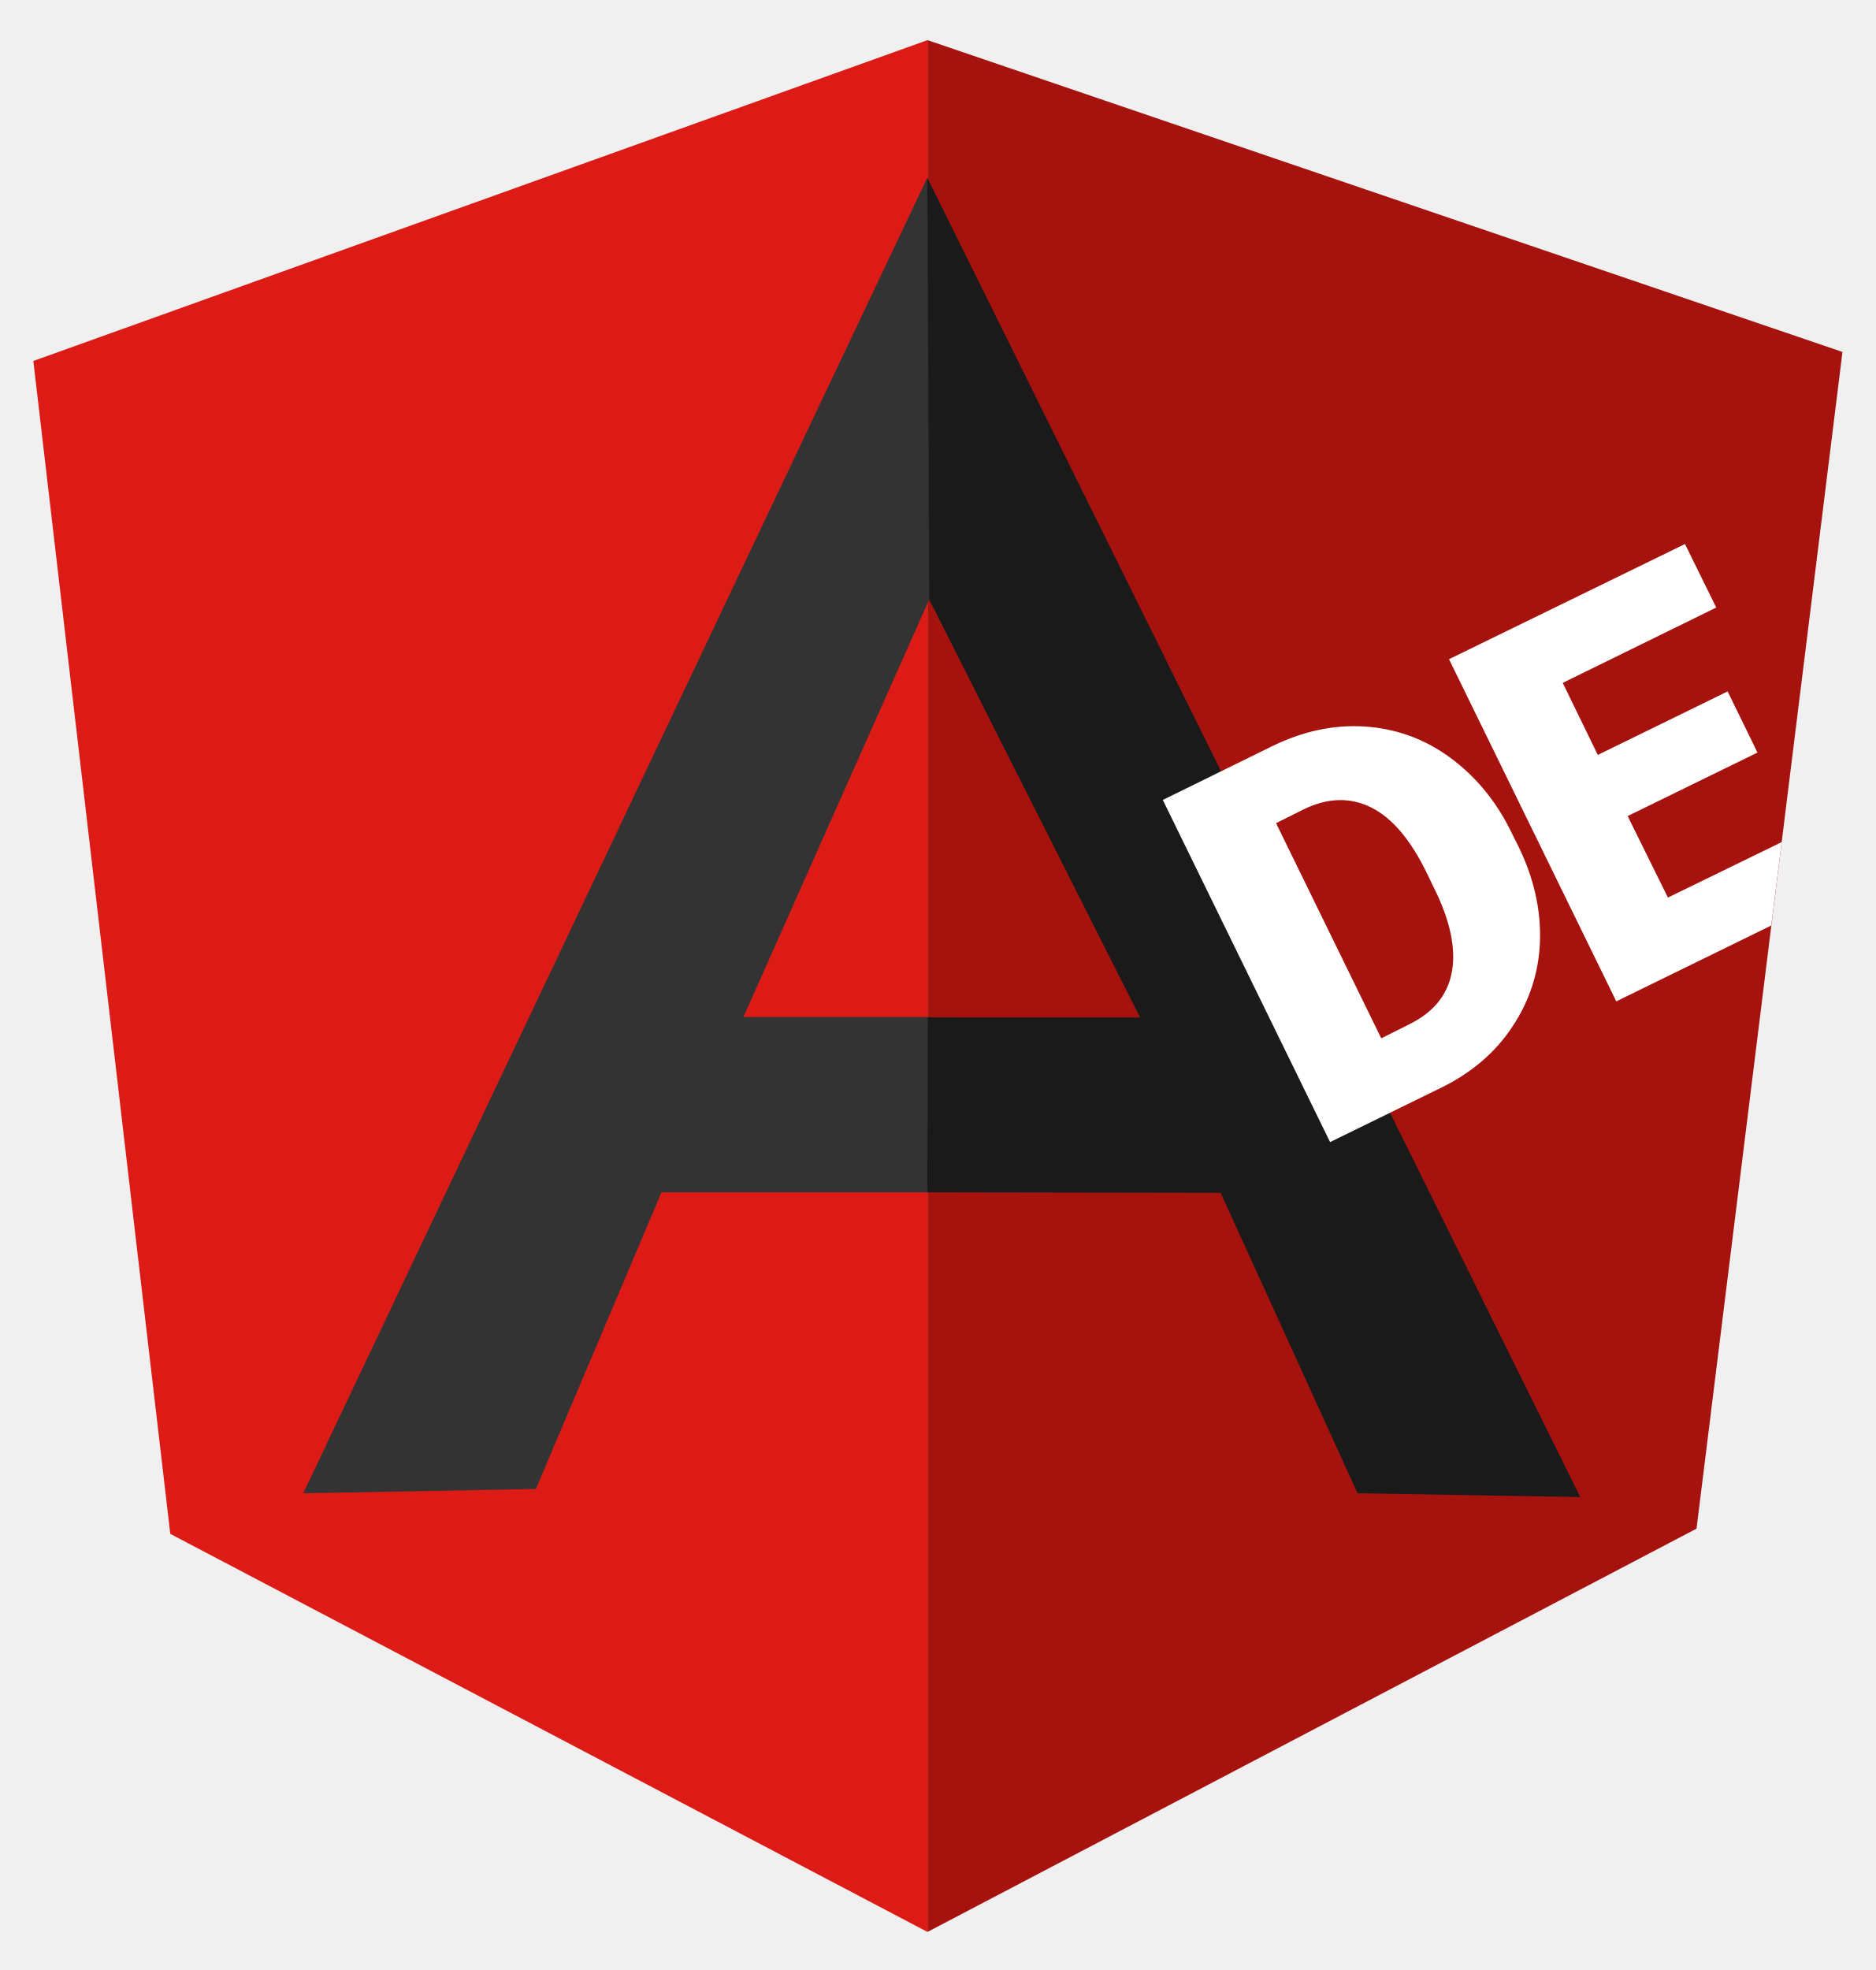
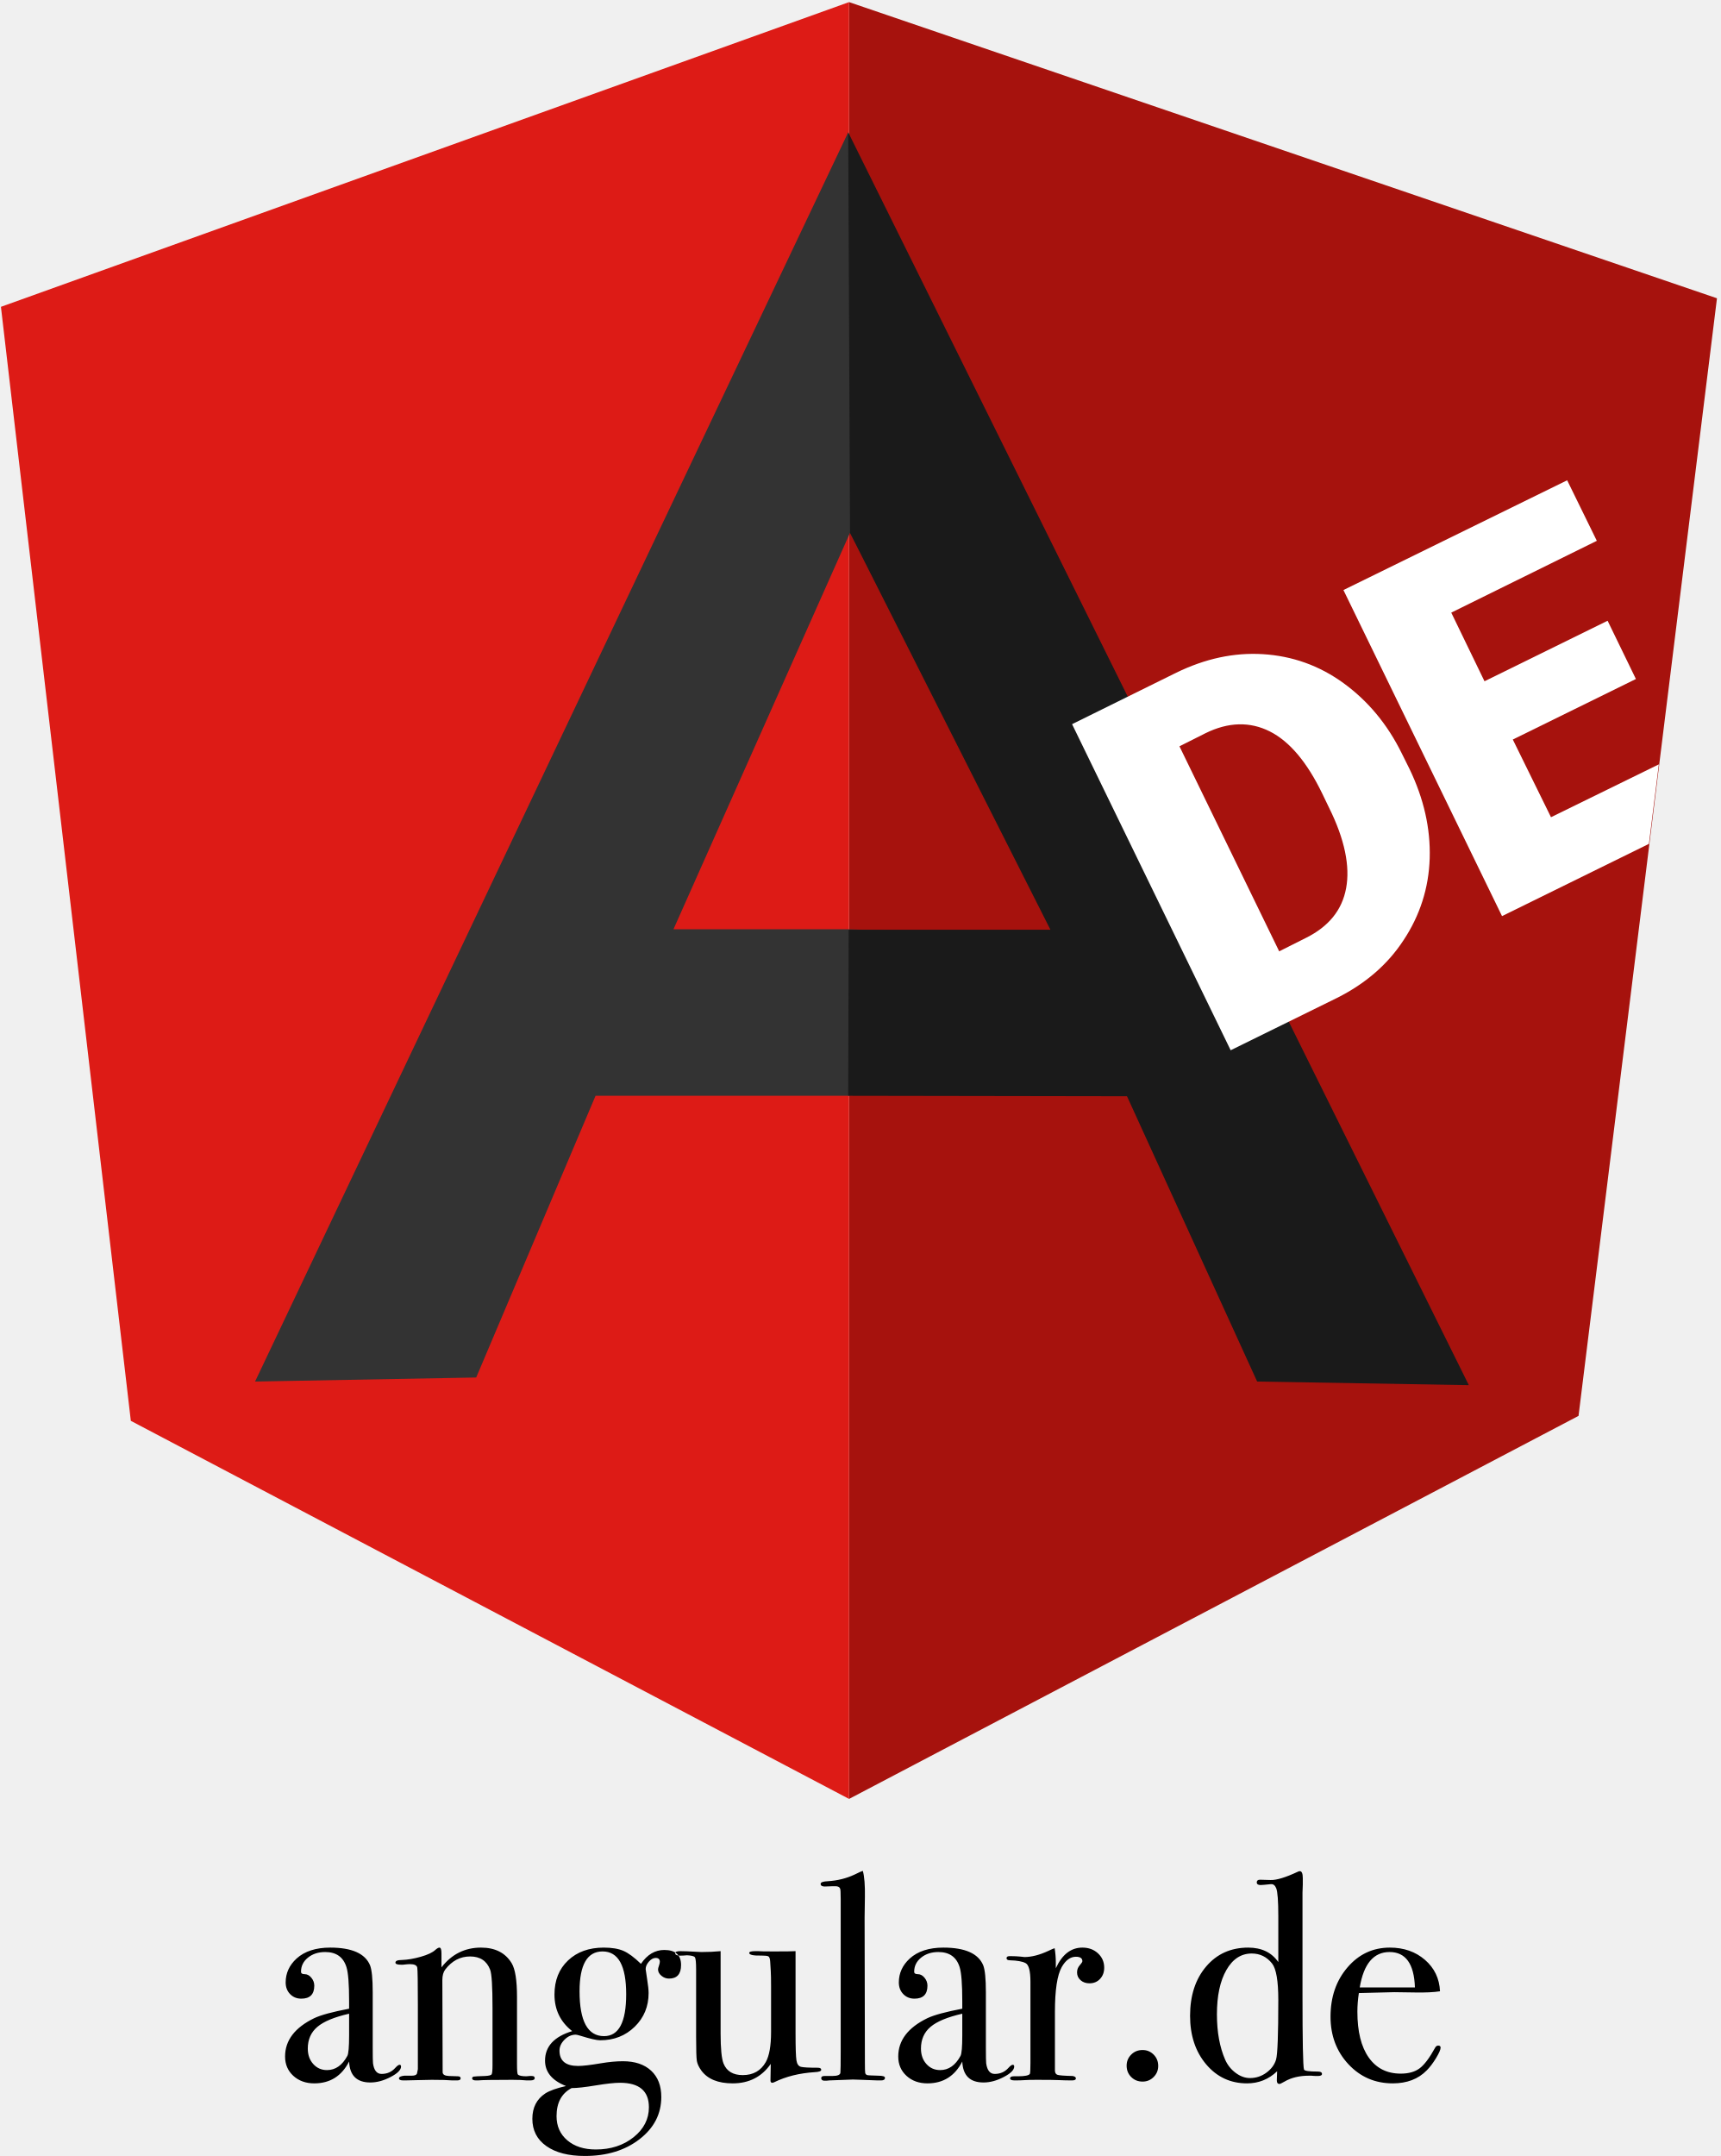
- <svg xmlns="http://www.w3.org/2000/svg" version="1.1" x="0px" y="0px" viewBox="0 0 395.8 415.7" style="enable-background:new 0 0 395.8 415.7;" xml:space="preserve">
-   <style type="text/css">
- 	.st0{fill:#A6120D;}
- 	.st1{fill:#DD1B16;}
- 	.st2{fill:#333333;}
- 	.st3{fill:#1A1A1A;}
- 	.st4{fill:#FFFFFF;}
- </style>
-   <g id="Layer_1">
-     <g id="AngularJS.DE" transform="translate(-58, -60)">
-       <g id="angularjs-de-logo" transform="translate(38.13652, 54.06826)">
-         <polygon id="Shape" class="st0" points="408.7,80.2 215.6,14.4 215.6,413.6 377.9,328.5    " />
-         <polygon id="Shape_1_" class="st1" points="26.9,82.1 55.8,329.6 215.6,413.6 215.6,14.4    " />
+ <svg xmlns="http://www.w3.org/2000/svg" width="344px" height="431px" viewBox="0 0 344 431" version="1.1">
+   <defs />
+   <g id="Page-1" stroke="none" stroke-width="1" fill="none" fill-rule="evenodd">
+     <g id="Angular.DE---Logo-mit-Domain" transform="translate(-133, -84)">
+       <g id="with-text" transform="translate(133, 84)">
+         <path d="M80.187,413.117 C80.187,413.786 79.489,414.484 78.093,415.212 C76.696,415.939 75.349,416.303 74.051,416.303 C71.337,416.303 69.921,414.907 69.803,412.114 C68.308,415.025 65.988,416.48 62.841,416.48 C61.15,416.48 59.753,415.979 58.652,414.976 C57.551,413.972 57,412.684 57,411.111 C57,407.886 58.947,405.329 62.841,403.441 C64.178,402.812 66.499,402.182 69.803,401.553 L69.803,400.078 C69.803,396.617 69.626,394.335 69.272,393.234 C68.643,391.228 67.227,390.225 65.024,390.225 C63.647,390.225 62.497,390.599 61.572,391.346 C60.648,392.093 60.186,393.037 60.186,394.178 C60.186,394.493 60.432,394.65 60.923,394.65 C61.415,394.65 61.858,394.886 62.251,395.358 C62.644,395.83 62.841,396.361 62.841,396.951 C62.841,398.682 61.976,399.547 60.245,399.547 C59.34,399.547 58.593,399.242 58.003,398.632 C57.413,398.023 57.118,397.246 57.118,396.302 C57.118,394.453 57.846,392.86 59.301,391.523 C60.914,390.068 63.156,389.34 66.027,389.34 C70.354,389.34 73.009,390.52 73.992,392.88 C74.346,393.785 74.523,395.574 74.523,398.249 L74.523,409.282 C74.523,411.091 74.543,412.153 74.582,412.468 C74.779,413.884 75.349,414.592 76.293,414.592 C77.394,414.592 78.299,414.199 79.007,413.412 C79.4,412.979 79.695,412.763 79.892,412.763 C80.089,412.763 80.187,412.881 80.187,413.117 Z M69.803,406.863 L69.803,402.556 C66.853,403.225 64.739,404.1 63.461,405.182 C62.182,406.263 61.543,407.709 61.543,409.518 C61.543,410.777 61.907,411.809 62.635,412.615 C63.362,413.422 64.277,413.825 65.378,413.825 C67.069,413.825 68.426,412.881 69.449,410.993 C69.685,410.56 69.803,409.184 69.803,406.863 Z M106.914,415.418 C106.914,415.733 106.619,415.89 106.029,415.89 L105.321,415.89 C104.613,415.811 103.649,415.772 102.43,415.772 C98.575,415.772 96.294,415.811 95.586,415.89 L95.173,415.89 C94.662,415.89 94.406,415.752 94.406,415.477 C94.406,415.28 94.514,415.162 94.731,415.123 C94.947,415.084 95.704,415.044 97.002,415.005 C97.749,414.966 98.182,414.858 98.3,414.68 C98.418,414.503 98.477,413.864 98.477,412.763 L98.477,401.435 C98.477,397.148 98.32,394.591 98.005,393.765 C97.336,391.995 95.999,391.11 93.993,391.11 C92.026,391.11 90.374,391.975 89.037,393.706 C88.644,394.217 88.447,394.925 88.447,395.83 L88.506,414.238 C88.506,414.71 88.919,414.966 89.745,415.005 L91.515,415.064 C91.908,415.064 92.105,415.202 92.105,415.477 C92.105,415.752 91.869,415.89 91.397,415.89 L90.453,415.89 C89.588,415.811 88.211,415.772 86.323,415.772 C85.89,415.772 84.956,415.792 83.52,415.831 C82.085,415.87 81.249,415.89 81.013,415.89 L80.659,415.89 C80.069,415.89 79.774,415.752 79.774,415.477 C79.774,415.202 80.128,415.025 80.836,414.946 L82.311,414.946 C82.901,414.946 83.255,414.808 83.373,414.533 L83.55,413.648 L83.55,400.786 C83.55,396.302 83.511,393.824 83.432,393.352 C83.353,392.88 82.862,392.644 81.957,392.644 C81.682,392.644 81.21,392.683 80.541,392.762 L80.246,392.762 C79.459,392.762 79.066,392.624 79.066,392.349 C79.066,391.995 79.479,391.818 80.305,391.818 C81.485,391.779 82.763,391.562 84.14,391.169 C85.517,390.776 86.48,390.323 87.031,389.812 C87.385,389.497 87.66,389.34 87.857,389.34 C88.132,389.34 88.27,389.714 88.27,390.461 L88.27,393.293 C90.315,390.658 92.951,389.34 96.176,389.34 C99.008,389.34 101.053,390.382 102.312,392.467 C103.02,393.647 103.374,395.889 103.374,399.193 L103.374,412.645 C103.374,413.904 103.433,414.592 103.551,414.71 C103.787,414.946 104.357,415.064 105.262,415.064 C105.38,415.064 105.596,415.044 105.911,415.005 L106.324,415.005 C106.717,415.005 106.914,415.143 106.914,415.418 Z M136.178,392.821 C136.178,394.63 135.372,395.535 133.759,395.535 C133.208,395.535 132.707,395.348 132.255,394.974 C131.802,394.601 131.576,394.178 131.576,393.706 C131.576,393.549 131.635,393.303 131.753,392.969 C131.871,392.634 131.93,392.369 131.93,392.172 C131.93,391.661 131.655,391.405 131.104,391.405 C130.632,391.405 130.18,391.651 129.747,392.142 C129.314,392.634 129.098,393.136 129.098,393.647 C129.098,393.765 129.196,394.434 129.393,395.653 C129.59,396.872 129.688,397.797 129.688,398.426 C129.688,401.101 128.764,403.343 126.915,405.152 C125.066,406.961 122.765,407.866 120.012,407.866 C119.304,407.866 118.006,407.571 116.118,406.981 C115.607,406.824 115.272,406.745 115.115,406.745 C114.289,406.745 113.542,407.079 112.873,407.748 C112.204,408.417 111.87,409.144 111.87,409.931 C111.87,411.976 113.109,412.999 115.587,412.999 C116.531,412.999 118.045,412.822 120.13,412.468 C121.743,412.193 123.218,412.055 124.555,412.055 C126.954,412.055 128.832,412.684 130.19,413.943 C131.547,415.202 132.225,416.952 132.225,419.194 C132.225,422.577 130.78,425.389 127.888,427.631 C124.997,429.873 121.349,430.994 116.944,430.994 C113.679,430.994 111.113,430.335 109.245,429.017 C107.376,427.7 106.442,425.881 106.442,423.56 C106.442,421.318 107.307,419.627 109.038,418.486 C109.903,417.935 111.28,417.444 113.168,417.011 C110.375,415.91 108.979,414.218 108.979,411.937 C108.979,409.105 110.788,407.138 114.407,406.037 C112.047,404.188 110.867,401.75 110.867,398.721 C110.867,395.889 111.772,393.618 113.581,391.906 C115.39,390.195 117.77,389.34 120.72,389.34 C122.333,389.34 123.64,389.556 124.644,389.989 C125.647,390.422 126.817,391.287 128.154,392.585 C129.413,390.736 130.966,389.812 132.815,389.812 C135.057,389.812 136.178,390.815 136.178,392.821 Z M125.204,398.662 C125.204,392.959 123.631,390.107 120.484,390.107 C117.416,390.107 115.882,392.762 115.882,398.072 C115.882,404.051 117.514,407.04 120.779,407.04 C123.729,407.04 125.204,404.247 125.204,398.662 Z M129.747,421.259 C129.747,417.994 127.82,416.362 123.965,416.362 C122.864,416.362 121.241,416.539 119.097,416.893 C116.954,417.247 115.351,417.424 114.289,417.424 C112.283,418.486 111.28,420.354 111.28,423.029 C111.28,425.035 111.998,426.648 113.433,427.867 C114.869,429.086 116.767,429.696 119.127,429.696 C122.116,429.696 124.634,428.88 126.679,427.248 C128.724,425.615 129.747,423.619 129.747,421.259 Z M164.203,413.766 C164.203,414.041 163.77,414.199 162.905,414.238 C159.837,414.435 157.143,415.103 154.822,416.244 C154.665,416.323 154.527,416.362 154.409,416.362 C154.173,416.362 154.055,416.205 154.055,415.89 L154.114,412.586 C152.305,415.182 149.768,416.48 146.503,416.48 C143.592,416.48 141.508,415.634 140.249,413.943 C139.738,413.235 139.433,412.586 139.334,411.996 C139.236,411.406 139.187,409.813 139.187,407.217 L139.187,393.706 C139.187,392.329 139.108,391.523 138.951,391.287 C138.794,391.051 138.263,390.913 137.358,390.874 L136.591,390.933 C135.529,391.012 134.998,390.854 134.998,390.461 C134.998,390.186 135.332,390.048 136.001,390.048 C136.709,390.048 137.732,390.087 139.069,390.166 C139.738,390.205 140.131,390.225 140.249,390.225 C141.626,390.225 142.904,390.166 144.084,390.048 L144.084,406.509 C144.084,409.538 144.281,411.544 144.674,412.527 C145.303,414.061 146.582,414.828 148.509,414.828 C150.594,414.828 152.128,413.963 153.111,412.232 C153.819,410.973 154.173,408.967 154.173,406.214 L154.173,397.069 C154.173,395.732 154.153,394.729 154.114,394.06 L153.996,392.113 C153.957,391.523 153.829,391.179 153.613,391.08 C153.396,390.982 152.954,390.933 152.285,390.933 C150.633,390.972 149.807,390.795 149.807,390.402 C149.807,390.166 150.22,390.048 151.046,390.048 L151.577,390.048 C151.892,390.087 152.934,390.107 154.704,390.107 C157.064,390.107 158.519,390.087 159.07,390.048 L159.07,406.509 C159.07,409.341 159.129,411.131 159.247,411.878 C159.365,412.625 159.67,413.058 160.161,413.176 C160.653,413.294 161.764,413.353 163.495,413.353 C163.967,413.353 164.203,413.491 164.203,413.766 Z M176.947,415.359 C176.947,415.713 176.691,415.89 176.18,415.89 L175.472,415.89 C175.393,415.89 174.351,415.851 172.345,415.772 L170.516,415.713 C170.201,415.713 168.628,415.772 165.796,415.89 C165.56,415.929 165.324,415.949 165.088,415.949 C164.498,415.988 164.203,415.811 164.203,415.418 C164.203,415.143 164.419,415.005 164.852,415.005 L166.386,415.005 C167.487,415.005 168.038,414.769 168.038,414.297 C168.077,414.061 168.097,412.527 168.097,409.695 L168.097,379.664 C168.097,378.366 168.058,377.658 167.979,377.54 C167.861,377.225 167.546,377.068 167.035,377.068 L166.563,377.068 L164.911,377.127 C164.36,377.127 164.085,376.95 164.085,376.596 C164.085,376.281 164.577,376.104 165.56,376.065 C167.448,375.947 169.198,375.514 170.811,374.767 L172.05,374.177 L172.522,374 C172.837,375.141 172.974,376.871 172.935,379.192 L172.876,383.381 L172.935,412.291 C172.935,413.471 172.955,414.169 172.994,414.385 C173.033,414.602 173.171,414.749 173.407,414.828 C173.446,414.867 174.174,414.907 175.59,414.946 C176.495,414.946 176.947,415.084 176.947,415.359 Z M202.789,413.117 C202.789,413.786 202.091,414.484 200.695,415.212 C199.298,415.939 197.951,416.303 196.653,416.303 C193.939,416.303 192.523,414.907 192.405,412.114 C190.91,415.025 188.59,416.48 185.443,416.48 C183.752,416.48 182.355,415.979 181.254,414.976 C180.153,413.972 179.602,412.684 179.602,411.111 C179.602,407.886 181.549,405.329 185.443,403.441 C186.78,402.812 189.101,402.182 192.405,401.553 L192.405,400.078 C192.405,396.617 192.228,394.335 191.874,393.234 C191.245,391.228 189.829,390.225 187.626,390.225 C186.249,390.225 185.099,390.599 184.174,391.346 C183.25,392.093 182.788,393.037 182.788,394.178 C182.788,394.493 183.034,394.65 183.525,394.65 C184.017,394.65 184.46,394.886 184.853,395.358 C185.246,395.83 185.443,396.361 185.443,396.951 C185.443,398.682 184.578,399.547 182.847,399.547 C181.942,399.547 181.195,399.242 180.605,398.632 C180.015,398.023 179.72,397.246 179.72,396.302 C179.72,394.453 180.448,392.86 181.903,391.523 C183.516,390.068 185.758,389.34 188.629,389.34 C192.956,389.34 195.611,390.52 196.594,392.88 C196.948,393.785 197.125,395.574 197.125,398.249 L197.125,409.282 C197.125,411.091 197.145,412.153 197.184,412.468 C197.381,413.884 197.951,414.592 198.895,414.592 C199.996,414.592 200.901,414.199 201.609,413.412 C202.002,412.979 202.297,412.763 202.494,412.763 C202.691,412.763 202.789,412.881 202.789,413.117 Z M192.405,406.863 L192.405,402.556 C189.455,403.225 187.341,404.1 186.062,405.182 C184.784,406.263 184.145,407.709 184.145,409.518 C184.145,410.777 184.509,411.809 185.237,412.615 C185.964,413.422 186.879,413.825 187.98,413.825 C189.671,413.825 191.028,412.881 192.051,410.993 C192.287,410.56 192.405,409.184 192.405,406.863 Z M220.784,393.352 C220.784,394.257 220.509,395.004 219.958,395.594 C219.407,396.184 218.699,396.479 217.834,396.479 C217.126,396.479 216.536,396.273 216.064,395.86 C215.592,395.446 215.356,394.925 215.356,394.296 C215.356,393.745 215.533,393.273 215.887,392.88 C216.241,392.487 216.418,392.211 216.418,392.054 C216.418,391.464 215.985,391.169 215.12,391.169 C214.019,391.169 213.075,391.857 212.288,393.234 C211.383,394.847 210.931,397.836 210.931,402.202 L210.931,413.884 C210.931,414.356 211.098,414.651 211.433,414.769 C211.767,414.887 212.78,414.966 214.471,415.005 C214.904,415.084 215.12,415.241 215.12,415.477 C215.12,415.752 214.864,415.89 214.353,415.89 C213.448,415.89 212.603,415.87 211.816,415.831 C211.029,415.792 209.535,415.772 207.332,415.772 C206.191,415.772 205.365,415.792 204.854,415.831 C204.343,415.87 203.694,415.89 202.907,415.89 C202.278,415.89 201.963,415.752 201.963,415.477 C201.963,415.202 202.219,415.064 202.73,415.064 L203.556,415.064 C204.893,415.064 205.68,414.907 205.916,414.592 C205.995,414.435 206.034,413.707 206.034,412.409 L206.034,396.184 C206.034,394.021 205.71,392.772 205.06,392.438 C204.411,392.103 203.379,391.916 201.963,391.877 C201.491,391.877 201.255,391.739 201.255,391.464 C201.255,391.189 201.452,391.051 201.845,391.051 L202.258,391.051 C202.848,391.051 203.438,391.08 204.028,391.139 C204.618,391.199 204.874,391.228 204.795,391.228 C206.25,391.228 207.863,390.815 209.633,389.989 L210.4,389.635 L210.872,389.458 C211.029,390.402 211.108,391.346 211.108,392.29 L211.108,393.47 C212.367,390.717 214.137,389.34 216.418,389.34 C217.677,389.34 218.719,389.723 219.545,390.49 C220.371,391.258 220.784,392.211 220.784,393.352 Z M231.581,412.999 C231.581,413.864 231.276,414.602 230.667,415.212 C230.057,415.821 229.319,416.126 228.454,416.126 C227.549,416.126 226.792,415.821 226.183,415.212 C225.573,414.602 225.268,413.845 225.268,412.94 C225.268,412.075 225.573,411.337 226.183,410.728 C226.792,410.118 227.549,409.813 228.454,409.813 C229.319,409.813 230.057,410.118 230.667,410.728 C231.276,411.337 231.581,412.094 231.581,412.999 Z M264.326,414.592 C264.326,414.867 264.051,415.005 263.5,415.005 L263.205,415.005 C262.89,415.005 262.556,414.985 262.202,414.946 L261.73,414.946 C259.803,414.946 258.17,415.339 256.833,416.126 C256.282,416.441 255.948,416.598 255.83,416.598 C255.476,416.598 255.299,416.362 255.299,415.89 L255.358,414.061 C253.667,415.674 251.661,416.48 249.34,416.48 C246.036,416.48 243.312,415.212 241.168,412.675 C239.025,410.137 237.953,406.902 237.953,402.969 C237.953,398.918 239.025,395.633 241.168,393.116 C243.312,390.599 246.115,389.34 249.576,389.34 C252.251,389.34 254.257,390.304 255.594,392.231 L255.594,383.027 C255.594,380.038 255.456,378.189 255.181,377.481 C254.945,376.891 254.591,376.616 254.119,376.655 C252.978,376.773 252.29,376.832 252.054,376.832 C251.543,376.832 251.287,376.655 251.287,376.301 C251.287,375.947 251.503,375.77 251.936,375.77 L254.06,375.829 C255.24,375.868 257.049,375.318 259.488,374.177 C259.645,374.098 259.783,374.059 259.901,374.059 C260.294,374.059 260.491,374.531 260.491,375.475 L260.491,376.714 C260.452,377.343 260.432,377.894 260.432,378.366 L260.432,398.721 C260.432,408.043 260.53,413.038 260.727,413.707 C260.806,413.982 261.73,414.12 263.5,414.12 C264.051,414.12 264.326,414.277 264.326,414.592 Z M255.594,399.783 C255.594,396.007 255.181,393.588 254.355,392.526 C253.293,391.189 251.936,390.52 250.284,390.52 C248.16,390.52 246.469,391.621 245.21,393.824 C243.951,396.027 243.322,398.977 243.322,402.674 C243.322,406.214 243.873,409.243 244.974,411.76 C245.446,412.822 246.144,413.697 247.069,414.385 C247.993,415.074 248.947,415.418 249.93,415.418 C251.149,415.418 252.251,415.054 253.234,414.327 C254.217,413.599 254.856,412.724 255.151,411.701 C255.447,410.678 255.594,406.706 255.594,399.783 Z M288.044,409.341 C288.044,409.734 287.739,410.432 287.13,411.435 C286.52,412.439 285.9,413.255 285.271,413.884 C283.58,415.615 281.318,416.48 278.486,416.48 C274.946,416.48 271.986,415.202 269.606,412.645 C267.227,410.088 266.037,406.922 266.037,403.146 C266.037,399.213 267.168,395.928 269.43,393.293 C271.691,390.658 274.513,389.34 277.896,389.34 C280.689,389.34 283.029,390.156 284.917,391.788 C286.805,393.421 287.808,395.515 287.926,398.072 C286.667,398.269 284.996,398.347 282.911,398.308 L278.781,398.249 C278.506,398.249 276.146,398.308 271.701,398.426 C271.504,399.724 271.406,400.963 271.406,402.143 C271.406,406.116 272.163,409.174 273.678,411.317 C275.192,413.461 277.326,414.533 280.079,414.533 C281.652,414.533 282.911,414.179 283.855,413.471 C284.799,412.763 285.822,411.406 286.923,409.4 C287.08,409.085 287.297,408.928 287.572,408.928 C287.887,408.928 288.044,409.066 288.044,409.341 Z M282.911,397.305 C282.754,392.585 281.062,390.225 277.837,390.225 C274.651,390.225 272.665,392.585 271.878,397.305 L282.911,397.305 Z" id="angular.de" fill="#000000" />
+         <g id="angularjs-de-logo" fill-rule="nonzero">
+           <g id="Layer_1">
+             <g id="AngularJS.DE">
+               <g id="angularjs-de-logo" transform="translate(0.122693, 0.061421)">
+                 <polygon id="Shape" fill="#A6120D" points="343.182 59.566 169.646 0.36 169.646 359.556 315.502 282.984" />
+                 <polygon id="Shape_1_" fill="#DD1B16" points="0.064 61.276 26.036 283.974 169.646 359.556 169.646 0.36" />
+               </g>
+             </g>
+           </g>
+           <g id="Layer_2" transform="translate(51, 26)">
+             <path d="M166.685,171.825 L118.688,193.056 L68.079,193.056 L44.215,249.371 L0,250.181 L118.598,0.45 L166.685,171.825 Z M162.002,161.12 L118.958,80.515 L83.658,159.77 L118.688,159.77 L162.002,161.12 Z" id="Shape_2_" fill="#333333" />
+             <polygon id="Shape_3_" fill="#1A1A1A" points="118.598 0.45 118.958 80.515 159.031 159.86 118.688 159.86 118.598 193.056 174.34 193.146 200.364 250.181 242.689 250.901" />
+           </g>
+           <g id="Layer_3" transform="translate(214, 96)" fill="#FFFFFF">
+             <path d="M66.295,54.636 C63.42,48.767 59.468,44.072 54.617,40.551 C49.766,37.03 44.376,35.134 38.537,34.773 C32.698,34.412 26.949,35.676 21.2,38.475 L0.359,48.767 L32.069,113.953 L53.359,103.48 C58.929,100.681 63.42,96.889 66.654,91.923 C69.888,87.048 71.685,81.54 71.864,75.582 C72.044,69.623 70.696,63.664 67.822,57.705 L66.295,54.636 Z M55.156,81.54 C54.347,85.964 51.652,89.215 47.161,91.472 L41.771,94.18 L21.829,53.191 L27.039,50.573 C31.62,48.316 35.932,48.225 39.885,50.212 C43.837,52.198 47.341,56.351 50.395,62.671 L51.742,65.47 C54.886,71.79 55.964,77.207 55.156,81.54 Z" id="Shape" />
+             <polygon id="Shape" points="88.483 51.837 113.096 39.739 107.437 28.092 82.823 40.19 76.176 26.467 105.281 12.112 99.352 0.013 54.617 21.953 86.327 87.138 115.701 72.693 117.678 56.802 96.118 67.366" />
+           </g>
+         </g>
      </g>
    </g>
  </g>
-   <g id="Layer_2">
-     <path id="Shape_2_" class="st2" d="M249.1,228l-53.3,23.6h-56.2l-26.5,62.6L64,315.1L195.7,37.5L249.1,228L249.1,228z M243.9,216.1   l-47.8-89.6l-39.2,88.1h38.9L243.9,216.1L243.9,216.1z" />
-     <polygon id="Shape_3_" class="st3" points="195.7,37.5 196.1,126.5 240.6,214.7 195.8,214.7 195.7,251.6 257.6,251.7 286.5,315.1    333.5,315.9  " />
-   </g>
-   <g id="Layer_3">
-     <path class="st4" d="M318.8,175.3c-3.2-6.5-7.6-11.7-13-15.6c-5.4-3.9-11.4-6-17.9-6.4c-6.5-0.4-12.9,1-19.3,4.1l-23.2,11.4   l35.3,72.2l23.7-11.6c6.2-3.1,11.2-7.3,14.8-12.8c3.6-5.4,5.6-11.5,5.8-18.1c0.2-6.6-1.3-13.2-4.5-19.8L318.8,175.3z M306.4,205.1   c-0.9,4.9-3.9,8.5-8.9,11l-6,3l-22.2-45.4l5.8-2.9c5.1-2.5,9.9-2.6,14.3-0.4c4.4,2.2,8.3,6.8,11.7,13.8l1.5,3.1   C306.1,194.3,307.3,200.3,306.4,205.1z" />
-     <polygon class="st4" points="343.5,172.2 370.9,158.8 364.6,145.9 337.2,159.3 329.8,144.1 362.2,128.2 355.6,114.8 305.8,139.1    341.1,211.3 373.8,195.3 376,177.7 352,189.4  " />
-   </g>
</svg>
